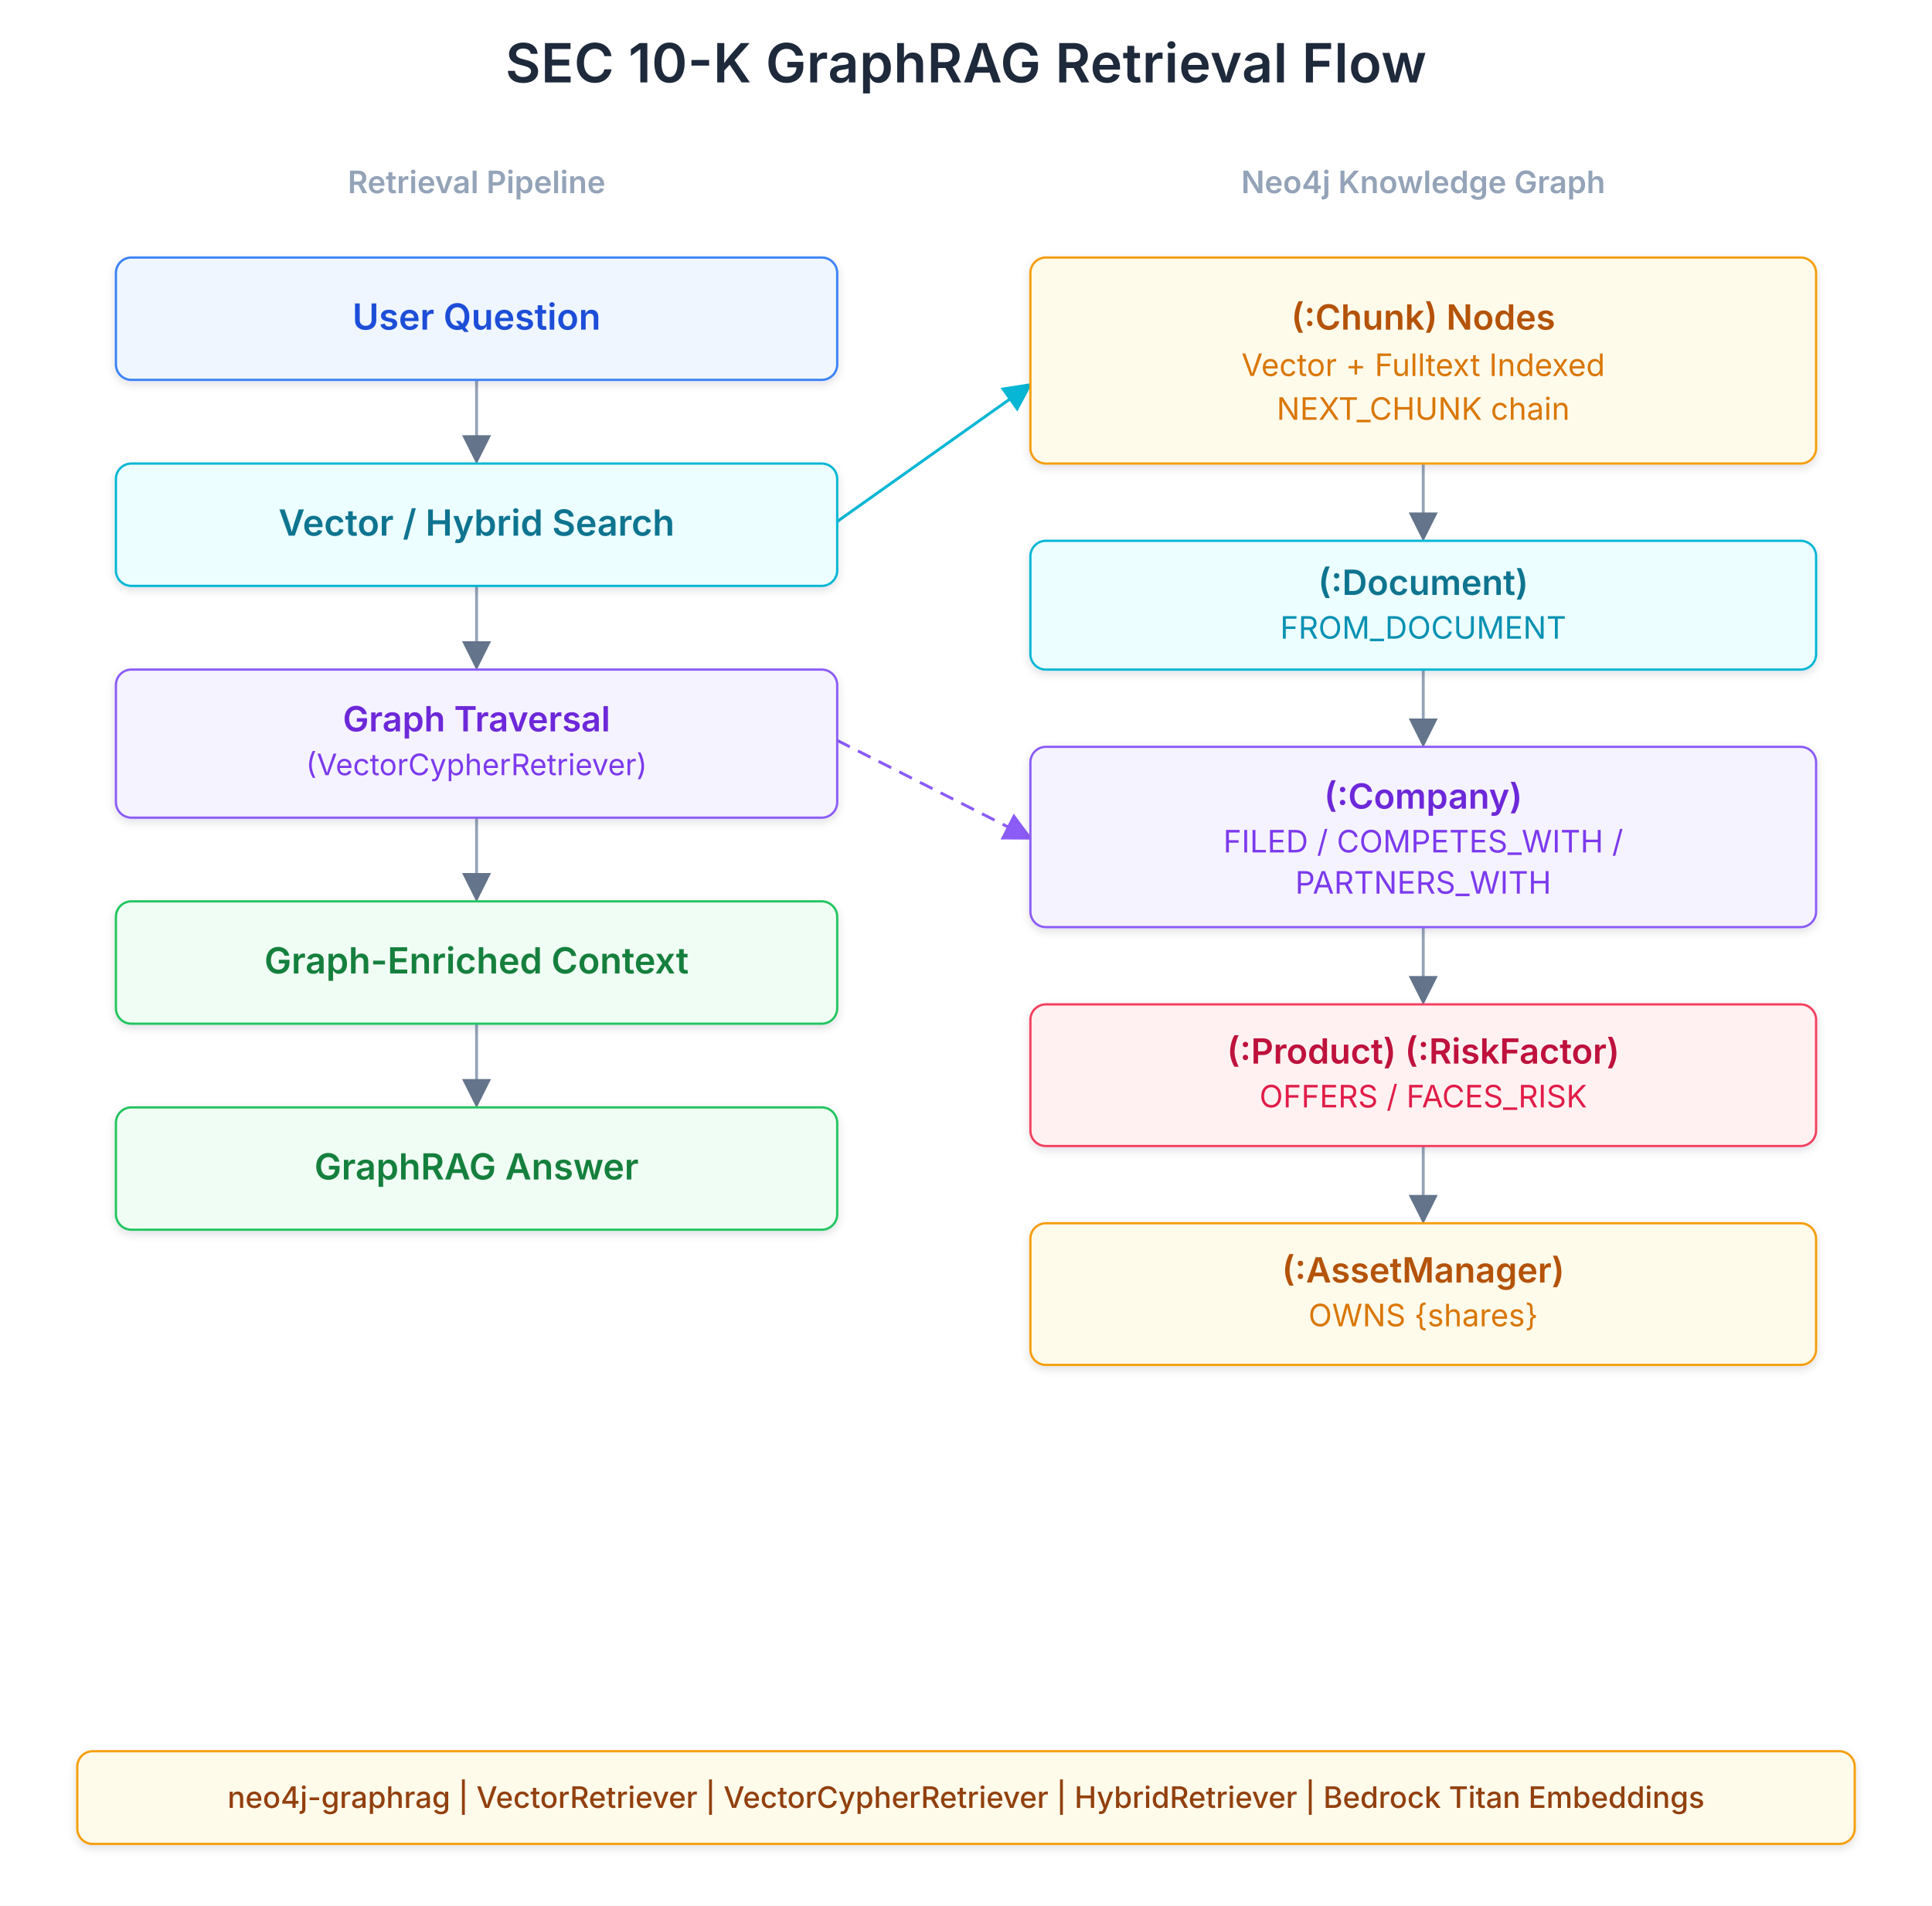
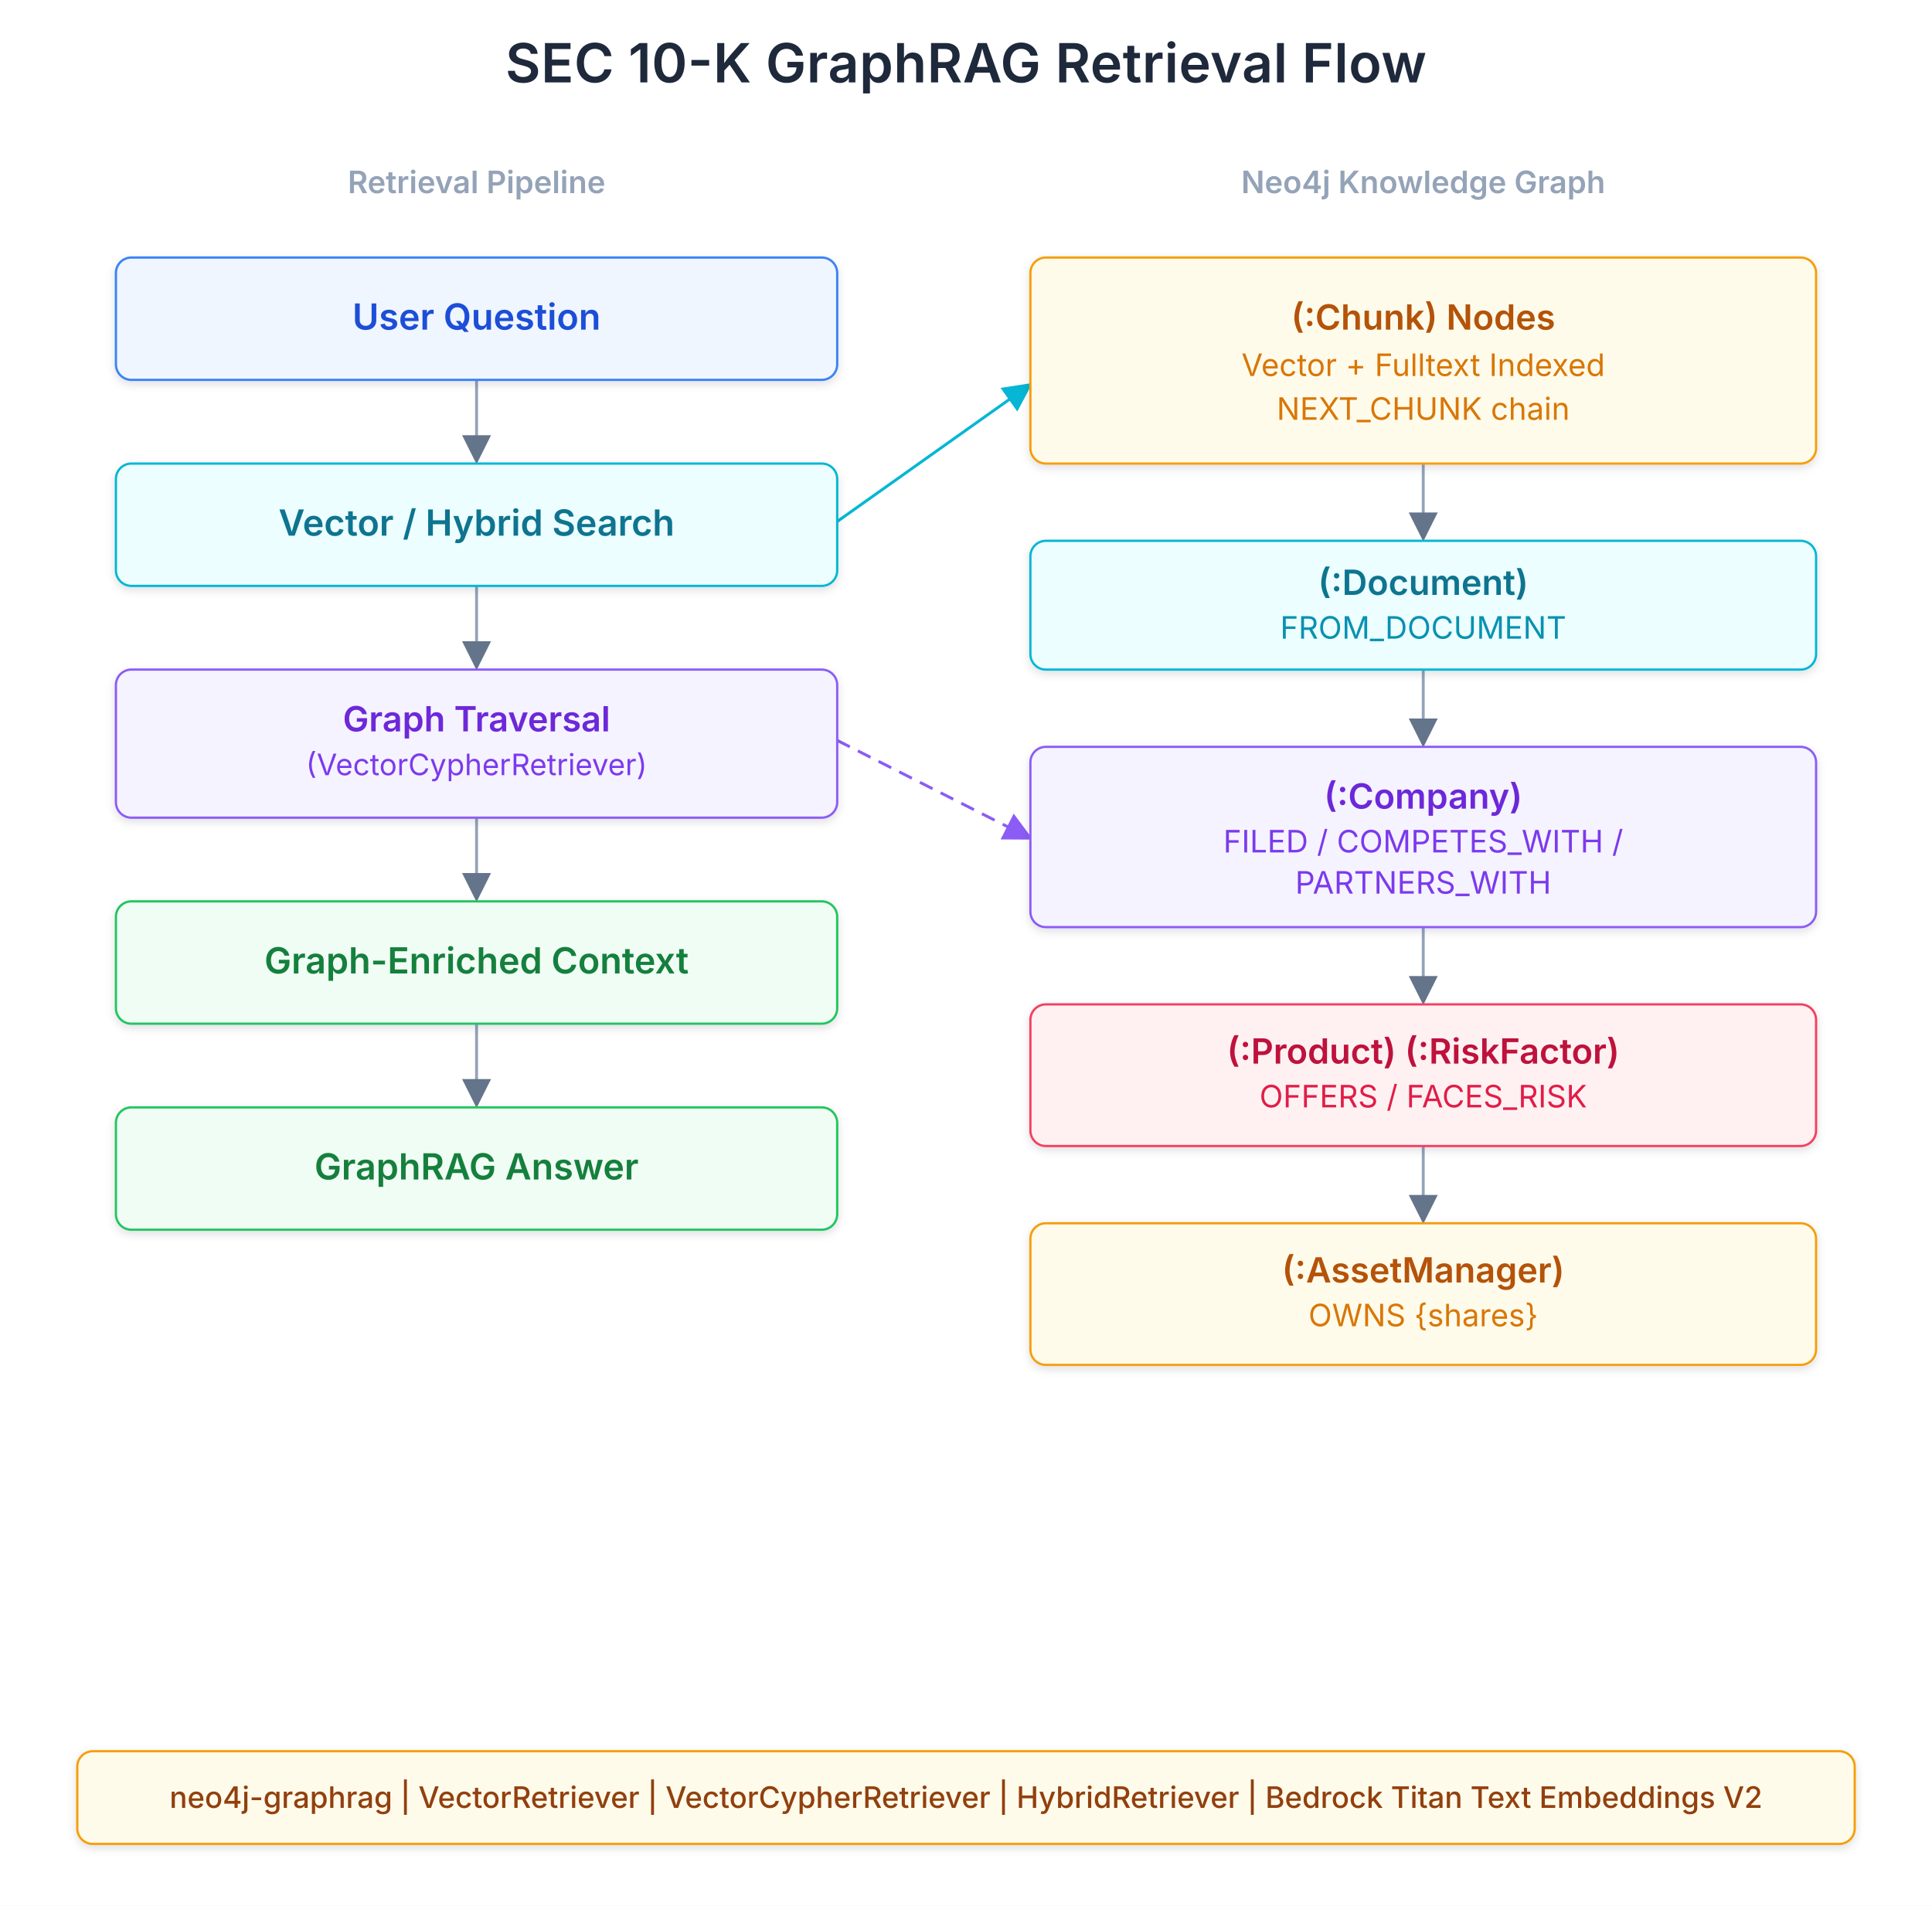
<svg xmlns="http://www.w3.org/2000/svg" viewBox="0 0 1500 1480" font-family="'Inter','Segoe UI','Helvetica Neue',Arial,sans-serif">
  <defs>
    <marker id="ge-dark" markerWidth="11" markerHeight="11" refX="8" refY="5" orient="auto">
      <path d="M0,0 L10,5 L0,10 z" fill="#64748b" />
    </marker>
    <marker id="ge-teal" markerWidth="11" markerHeight="11" refX="8" refY="5" orient="auto">
      <path d="M0,0 L10,5 L0,10 z" fill="#06b6d4" />
    </marker>
    <marker id="ge-purple" markerWidth="11" markerHeight="11" refX="8" refY="5" orient="auto">
      <path d="M0,0 L10,5 L0,10 z" fill="#8b5cf6" />
    </marker>
    <filter id="shadow" x="-30%" y="-30%" width="160%" height="160%">
      <feDropShadow dx="0" dy="2.5" stdDeviation="3.5" flood-color="#101828" flood-opacity="0.13" />
    </filter>
  </defs>
  <rect x="0" y="0" width="1500" height="1480" fill="#ffffff" />
  <text x="750" y="64" text-anchor="middle" font-size="42" font-weight="600" letter-spacing="0.3" fill="#1e293b">SEC 10-K GraphRAG Retrieval Flow</text>
  <text x="370" y="150" text-anchor="middle" font-size="24" font-weight="600" fill="#94a3b8">Retrieval Pipeline</text>
  <text x="1105" y="150" text-anchor="middle" font-size="24" font-weight="600" fill="#94a3b8">Neo4j Knowledge Graph</text>
  <line x1="370" y1="295" x2="370" y2="356" stroke="#94a3b8" stroke-width="2.25" marker-end="url(#ge-dark)" />
  <line x1="370" y1="455" x2="370" y2="516" stroke="#94a3b8" stroke-width="2.25" marker-end="url(#ge-dark)" />
  <line x1="370" y1="635" x2="370" y2="696" stroke="#94a3b8" stroke-width="2.25" marker-end="url(#ge-dark)" />
  <line x1="370" y1="795" x2="370" y2="856" stroke="#94a3b8" stroke-width="2.25" marker-end="url(#ge-dark)" />
  <line x1="1105" y1="360" x2="1105" y2="416" stroke="#94a3b8" stroke-width="2.25" marker-end="url(#ge-dark)" />
  <line x1="1105" y1="520" x2="1105" y2="576" stroke="#94a3b8" stroke-width="2.25" marker-end="url(#ge-dark)" />
  <line x1="1105" y1="720" x2="1105" y2="776" stroke="#94a3b8" stroke-width="2.25" marker-end="url(#ge-dark)" />
  <line x1="1105" y1="890" x2="1105" y2="946" stroke="#94a3b8" stroke-width="2.25" marker-end="url(#ge-dark)" />
  <line x1="650" y1="405" x2="798" y2="300" stroke="#06b6d4" stroke-width="2.25" marker-end="url(#ge-teal)" />
  <line x1="650" y1="575" x2="798" y2="650" stroke="#8b5cf6" stroke-width="2.25" stroke-dasharray="11 7" marker-end="url(#ge-purple)" />
  <rect x="90" y="200" width="560" height="95" rx="12" fill="#eff6ff" stroke="#3b82f6" stroke-width="1.75" filter="url(#shadow)" />
  <text x="370" y="256" text-anchor="middle" font-size="28" font-weight="600" fill="#1d4ed8">User Question</text>
  <rect x="90" y="360" width="560" height="95" rx="12" fill="#ecfeff" stroke="#06b6d4" stroke-width="1.75" filter="url(#shadow)" />
  <text x="370" y="416" text-anchor="middle" font-size="28" font-weight="600" fill="#0e7490">Vector / Hybrid Search</text>
  <rect x="90" y="520" width="560" height="115" rx="12" fill="#f5f3ff" stroke="#8b5cf6" stroke-width="1.75" filter="url(#shadow)" />
  <text x="370" y="568" text-anchor="middle" font-size="27" font-weight="600" fill="#6d28d9">Graph Traversal</text>
  <text x="370" y="602" text-anchor="middle" font-size="23" fill="#7c3aed">(VectorCypherRetriever)</text>
  <rect x="90" y="700" width="560" height="95" rx="12" fill="#f0fdf4" stroke="#22c55e" stroke-width="1.75" filter="url(#shadow)" />
  <text x="370" y="756" text-anchor="middle" font-size="28" font-weight="600" fill="#15803d">Graph-Enriched Context</text>
  <rect x="90" y="860" width="560" height="95" rx="12" fill="#f0fdf4" stroke="#22c55e" stroke-width="1.75" filter="url(#shadow)" />
  <text x="370" y="916" text-anchor="middle" font-size="28" font-weight="600" fill="#15803d">GraphRAG Answer</text>
  <rect x="800" y="200" width="610" height="160" rx="12" fill="#fffbeb" stroke="#f59e0b" stroke-width="1.75" filter="url(#shadow)" />
  <text x="1105" y="256" text-anchor="middle" font-size="27" font-weight="600" fill="#b45309">(:Chunk) Nodes</text>
  <text x="1105" y="292" text-anchor="middle" font-size="24" fill="#d97706">Vector + Fulltext Indexed</text>
  <text x="1105" y="326" text-anchor="middle" font-size="24" fill="#d97706">NEXT_CHUNK chain</text>
  <rect x="800" y="420" width="610" height="100" rx="12" fill="#ecfeff" stroke="#06b6d4" stroke-width="1.75" filter="url(#shadow)" />
  <text x="1105" y="462" text-anchor="middle" font-size="27" font-weight="600" fill="#0e7490">(:Document)</text>
  <text x="1105" y="496" text-anchor="middle" font-size="24" fill="#0891b2">FROM_DOCUMENT</text>
  <rect x="800" y="580" width="610" height="140" rx="12" fill="#f5f3ff" stroke="#8b5cf6" stroke-width="1.75" filter="url(#shadow)" />
  <text x="1105" y="628" text-anchor="middle" font-size="27" font-weight="600" fill="#6d28d9">(:Company)</text>
  <text x="1105" y="662" text-anchor="middle" font-size="24" fill="#7c3aed">FILED / COMPETES_WITH /</text>
  <text x="1105" y="694" text-anchor="middle" font-size="24" fill="#7c3aed">PARTNERS_WITH</text>
  <rect x="800" y="780" width="610" height="110" rx="12" fill="#fff1f2" stroke="#f43f5e" stroke-width="1.75" filter="url(#shadow)" />
  <text x="1105" y="826" text-anchor="middle" font-size="27" font-weight="600" fill="#be123c">(:Product) (:RiskFactor)</text>
  <text x="1105" y="860" text-anchor="middle" font-size="24" fill="#e11d48">OFFERS / FACES_RISK</text>
  <rect x="800" y="950" width="610" height="110" rx="12" fill="#fffbeb" stroke="#f59e0b" stroke-width="1.75" filter="url(#shadow)" />
  <text x="1105" y="996" text-anchor="middle" font-size="27" font-weight="600" fill="#b45309">(:AssetManager)</text>
  <text x="1105" y="1030" text-anchor="middle" font-size="24" fill="#d97706">OWNS {shares}</text>
  <rect x="60" y="1360" width="1380" height="72" rx="12" fill="#fffbeb" stroke="#f59e0b" stroke-width="1.75" filter="url(#shadow)" />
-   <text x="750" y="1404" text-anchor="middle" font-size="23" font-weight="500" fill="#92400e">neo4j-graphrag  |  VectorRetriever  |  VectorCypherRetriever  |  HybridRetriever  |  Bedrock Titan Embeddings</text>
+   <text x="750" y="1404" text-anchor="middle" font-size="23" font-weight="500" fill="#92400e">neo4j-graphrag  |  VectorRetriever  |  VectorCypherRetriever  |  HybridRetriever  |  Bedrock Titan Text Embeddings V2</text>
</svg>
